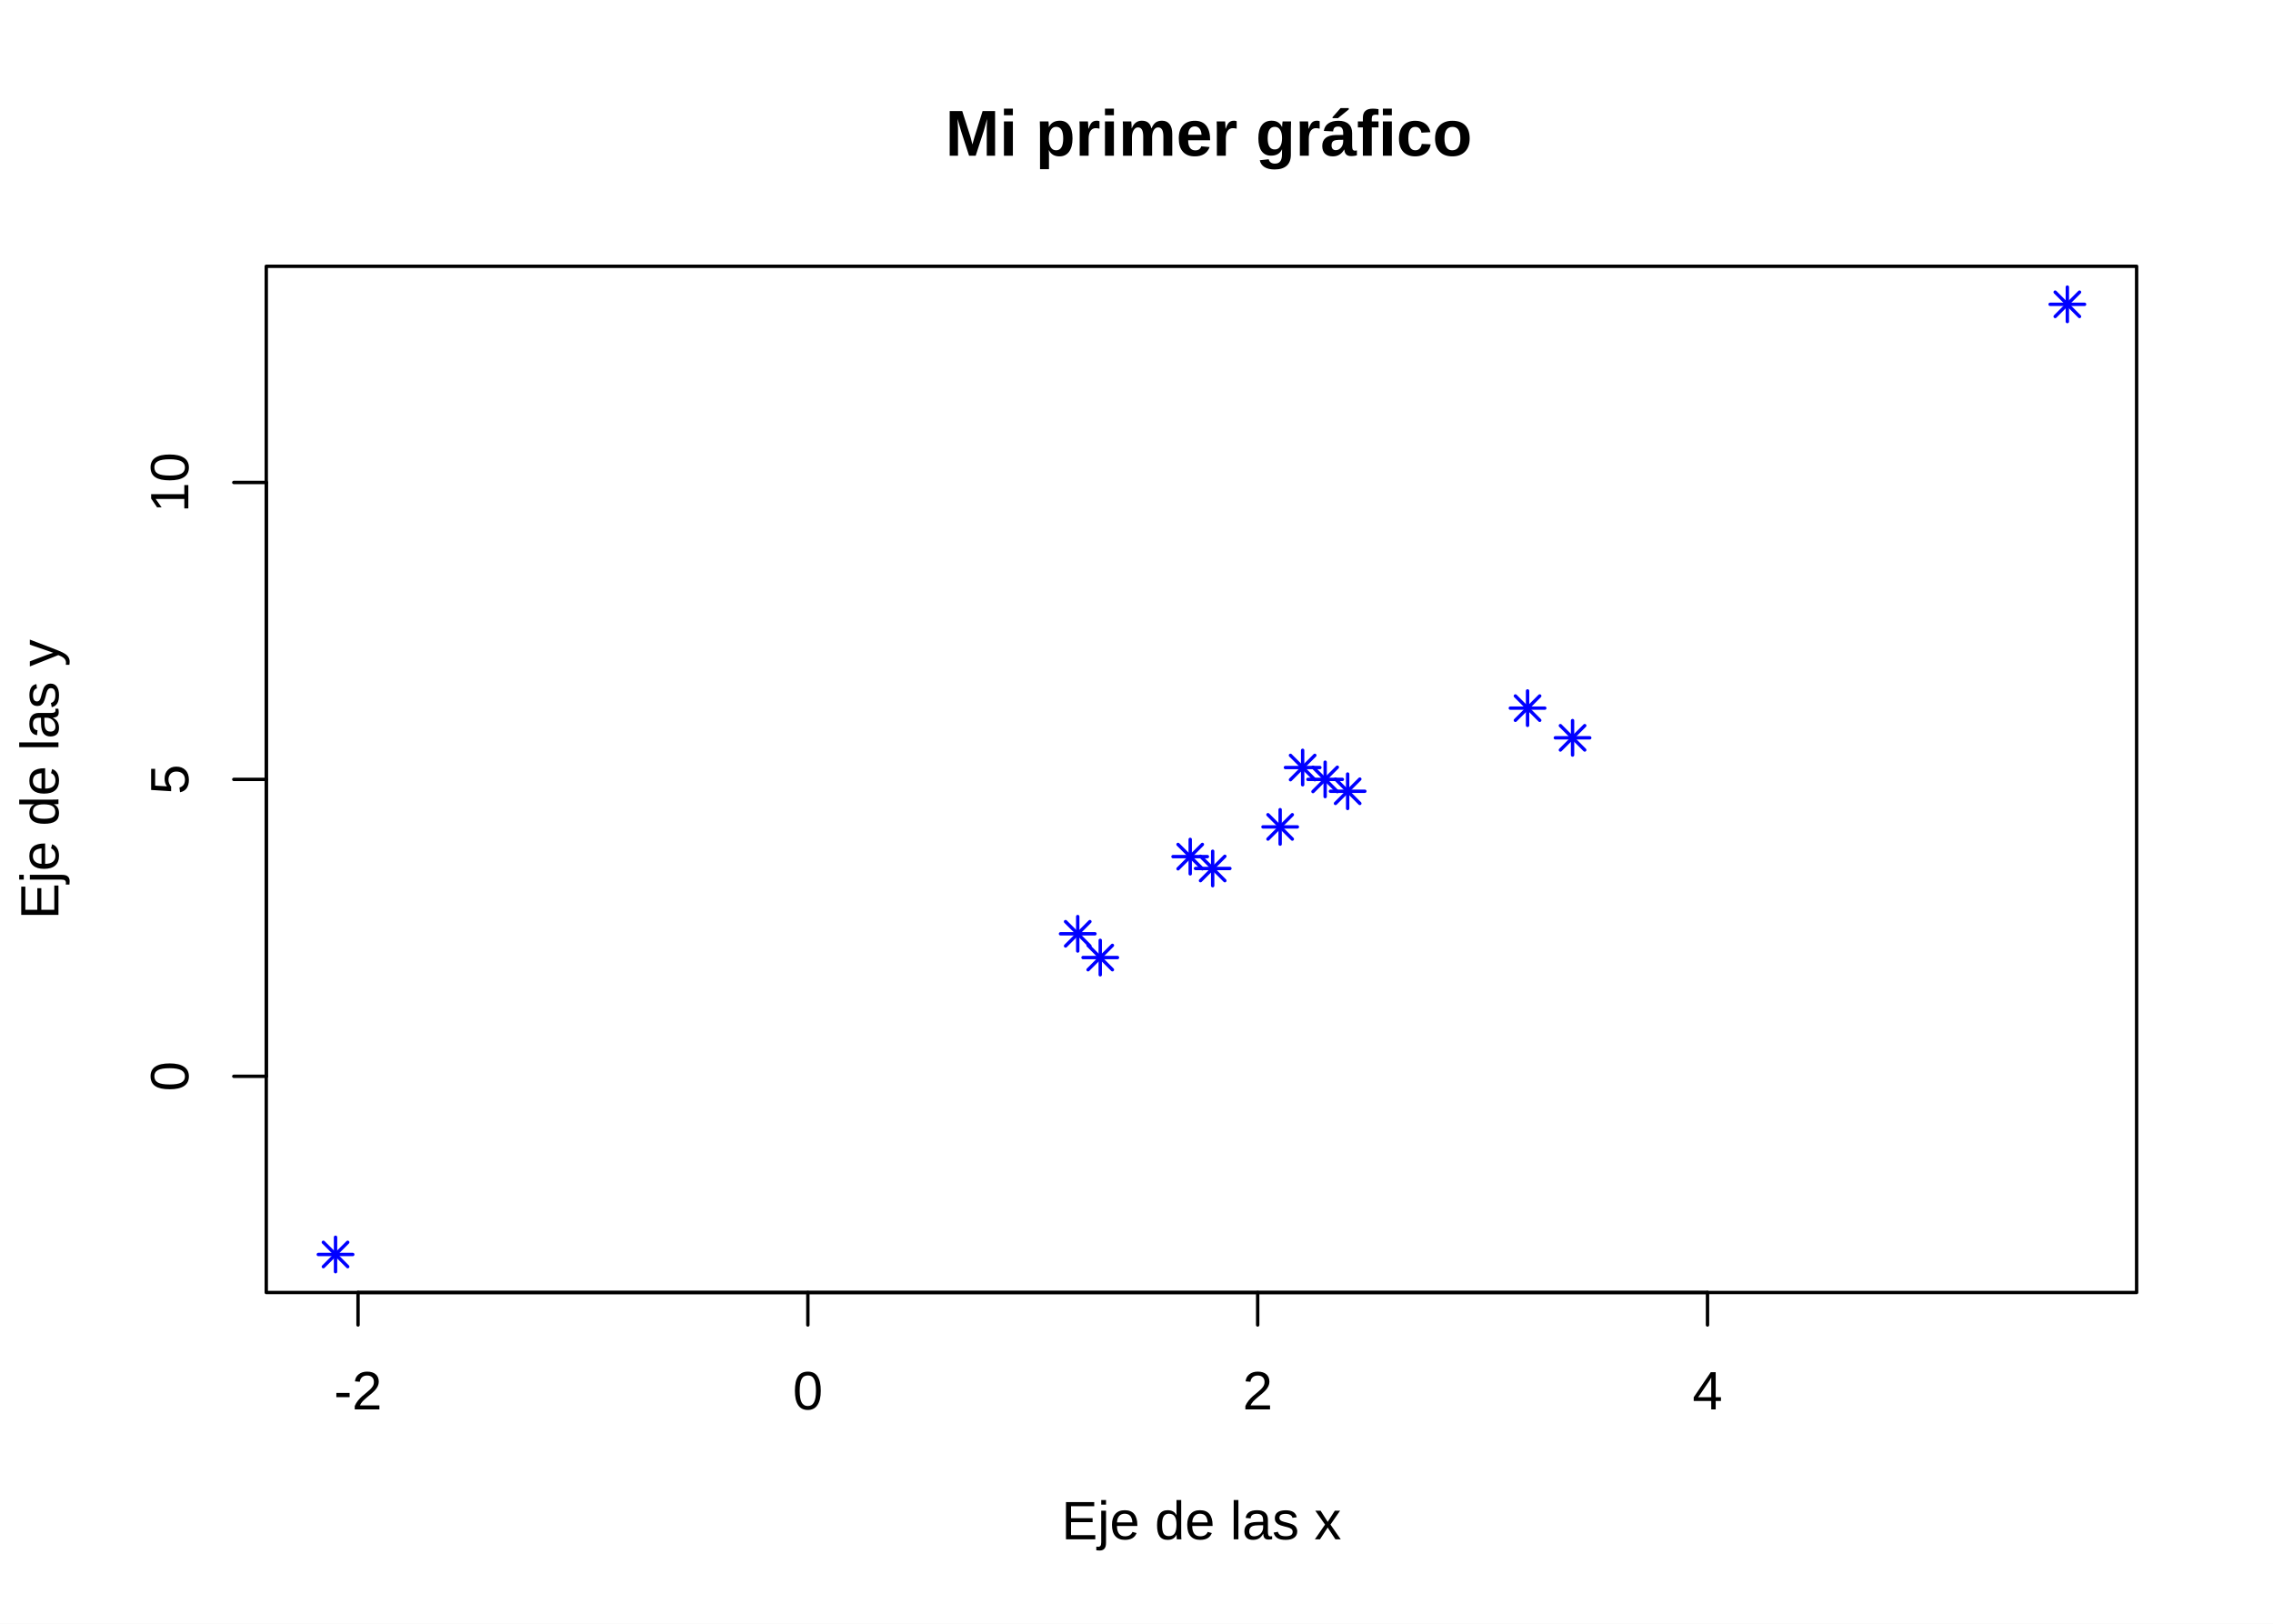
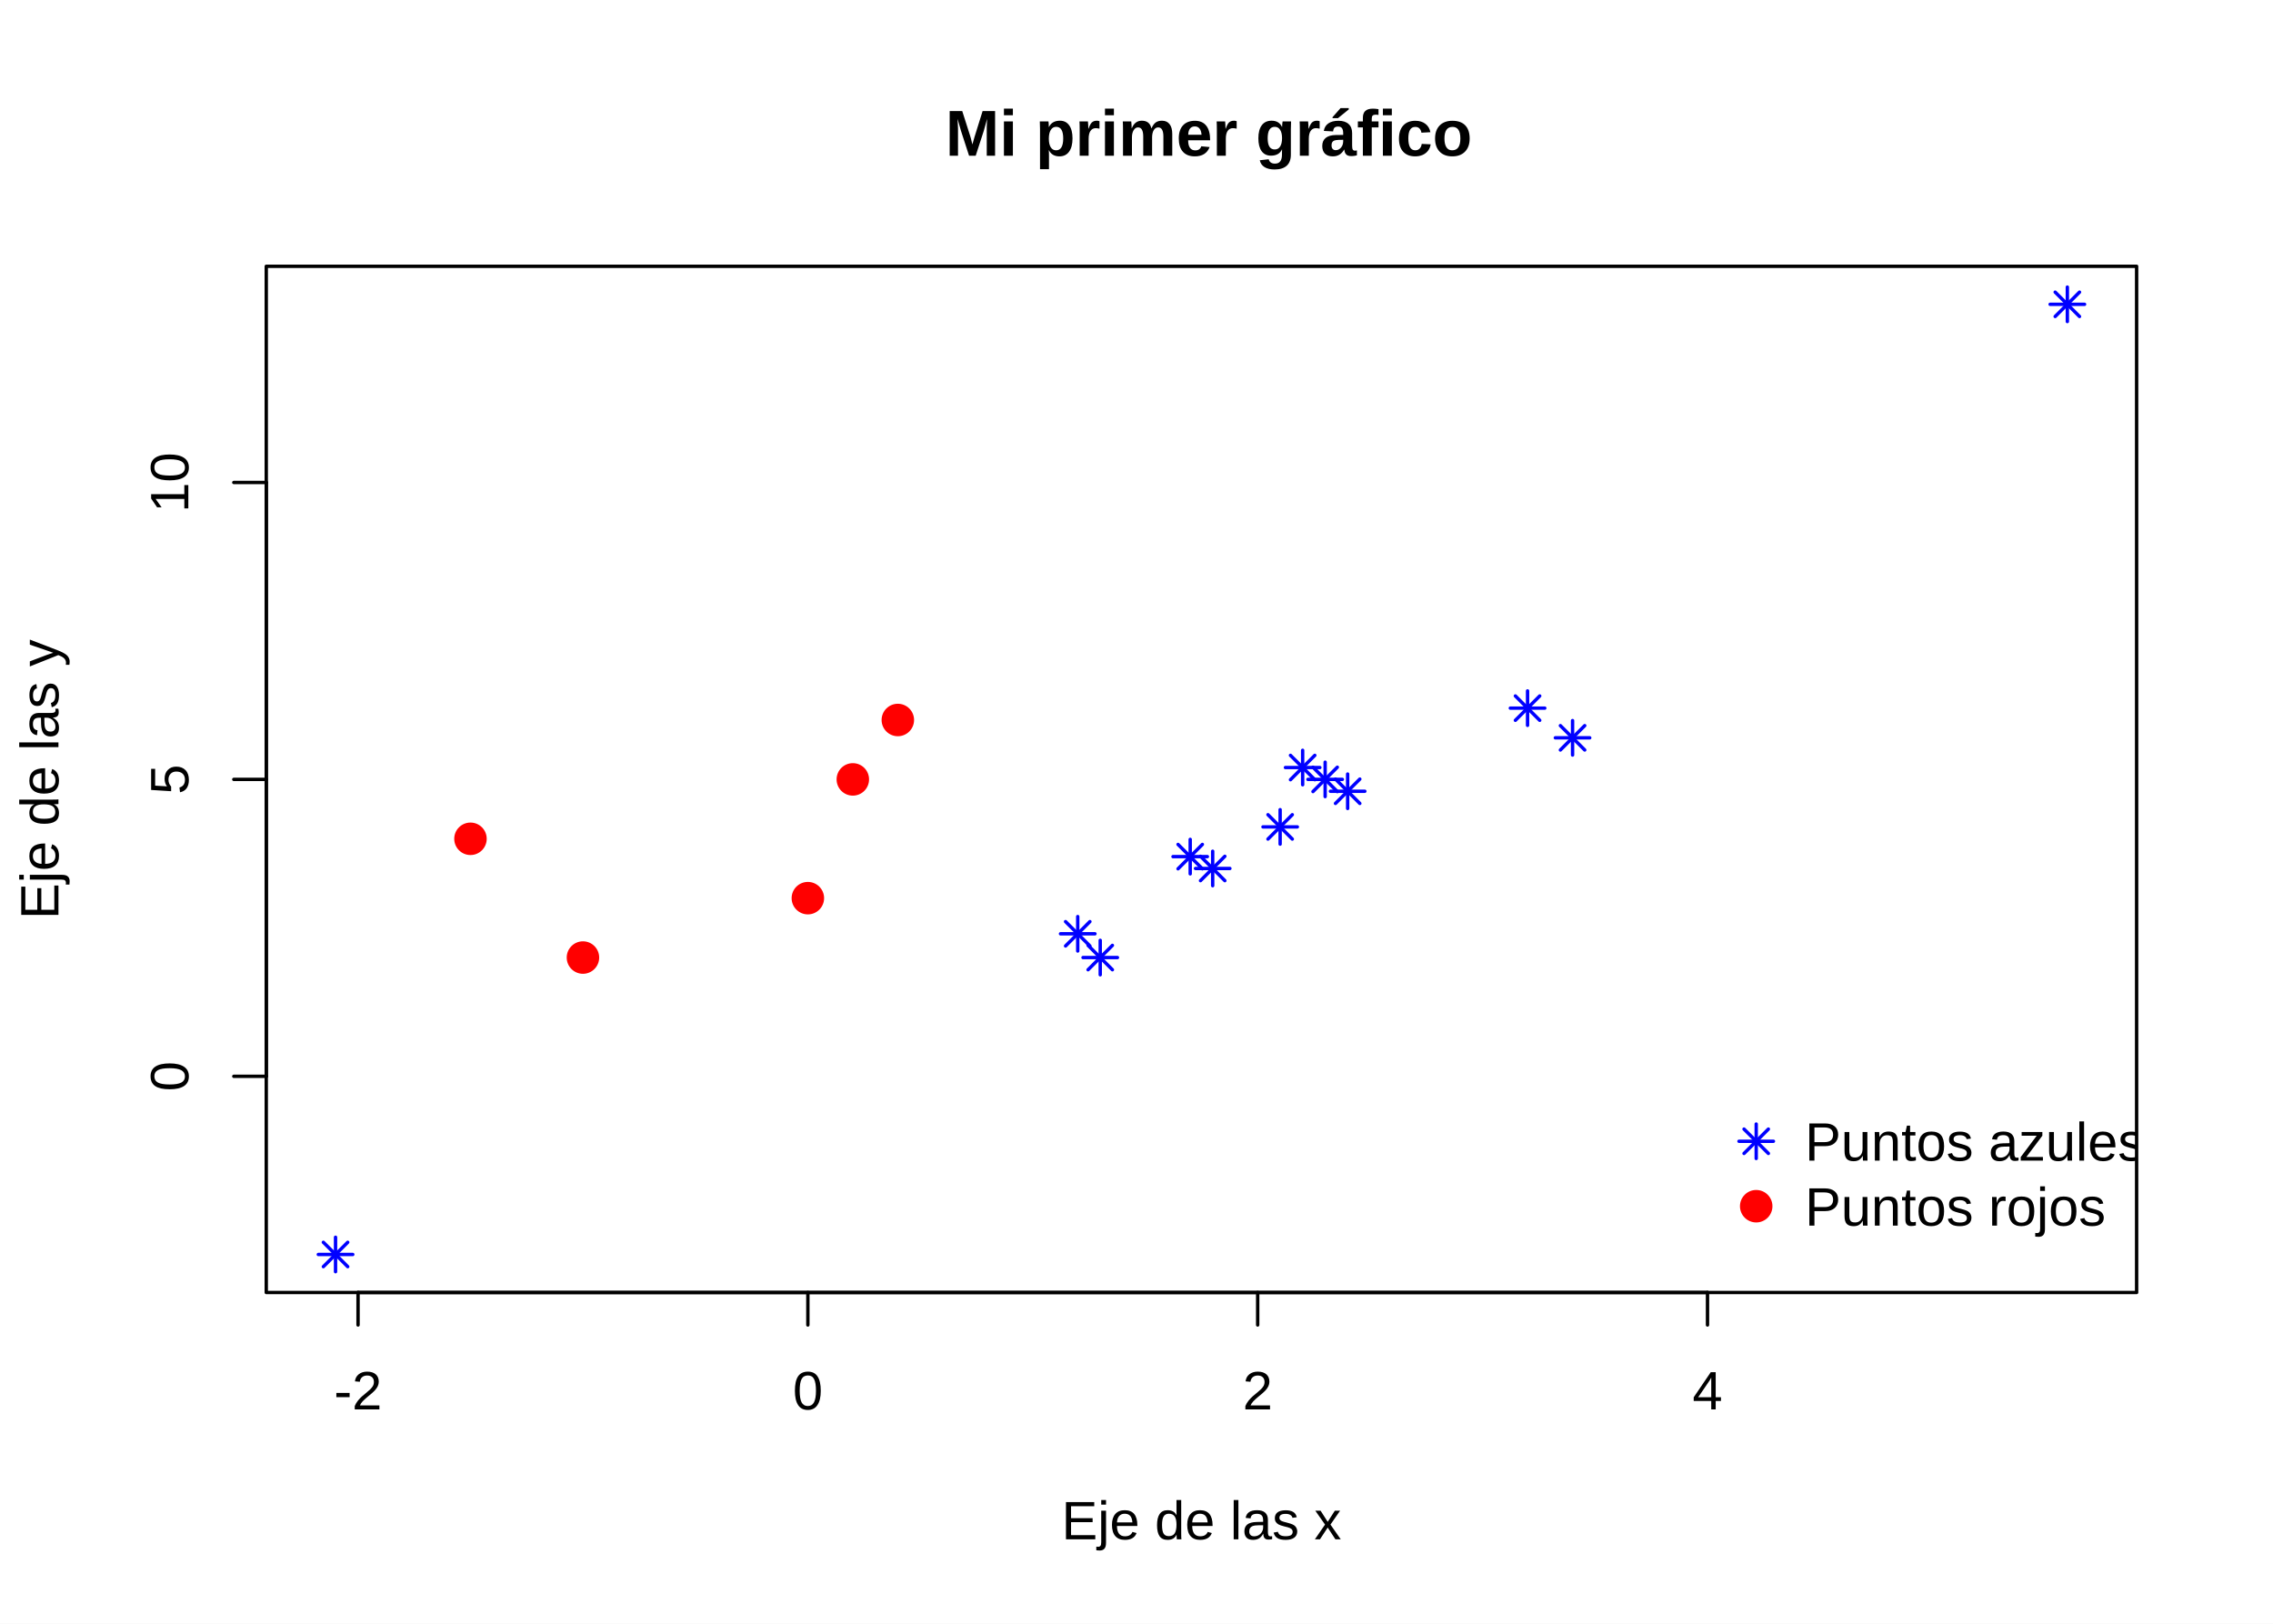
<svg xmlns="http://www.w3.org/2000/svg" viewBox="0 0 504.00 360.00">
  <defs>
    <style type="text/css">
    line, polyline, path, rect, circle {
      fill: none;
      stroke: #000000;
      stroke-linecap: round;
      stroke-linejoin: round;
      stroke-miterlimit: 10.00;
    }
  </style>
  </defs>
  <rect width="100%" height="100%" style="stroke: none; fill: #FFFFFF;" />
  <defs>
    <clipPath id="cpNTkuMDR8NDczLjc2fDI4Ni41Nnw1OS4wNA==">
      <rect x="59.04" y="59.04" width="414.72" height="227.52" />
    </clipPath>
  </defs>
  <line x1="236.27" y1="209.73" x2="241.67" y2="204.33" style="stroke-width: 0.75; stroke: #0000FF;" clip-path="url(#cpNTkuMDR8NDczLjc2fDI4Ni41Nnw1OS4wNA==)" />
  <line x1="236.27" y1="204.33" x2="241.67" y2="209.73" style="stroke-width: 0.75; stroke: #0000FF;" clip-path="url(#cpNTkuMDR8NDczLjc2fDI4Ni41Nnw1OS4wNA==)" />
  <line x1="235.15" y1="207.03" x2="242.79" y2="207.03" style="stroke-width: 0.75; stroke: #0000FF;" clip-path="url(#cpNTkuMDR8NDczLjc2fDI4Ni41Nnw1OS4wNA==)" />
  <line x1="238.97" y1="210.85" x2="238.97" y2="203.21" style="stroke-width: 0.75; stroke: #0000FF;" clip-path="url(#cpNTkuMDR8NDczLjc2fDI4Ni41Nnw1OS4wNA==)" />
  <line x1="345.99" y1="166.28" x2="351.39" y2="160.88" style="stroke-width: 0.75; stroke: #0000FF;" clip-path="url(#cpNTkuMDR8NDczLjc2fDI4Ni41Nnw1OS4wNA==)" />
  <line x1="345.99" y1="160.88" x2="351.39" y2="166.28" style="stroke-width: 0.75; stroke: #0000FF;" clip-path="url(#cpNTkuMDR8NDczLjc2fDI4Ni41Nnw1OS4wNA==)" />
  <line x1="344.87" y1="163.58" x2="352.50" y2="163.58" style="stroke-width: 0.75; stroke: #0000FF;" clip-path="url(#cpNTkuMDR8NDczLjc2fDI4Ni41Nnw1OS4wNA==)" />
  <line x1="348.69" y1="167.40" x2="348.69" y2="159.76" style="stroke-width: 0.75; stroke: #0000FF;" clip-path="url(#cpNTkuMDR8NDczLjc2fDI4Ni41Nnw1OS4wNA==)" />
  <line x1="241.26" y1="215.00" x2="246.66" y2="209.60" style="stroke-width: 0.75; stroke: #0000FF;" clip-path="url(#cpNTkuMDR8NDczLjc2fDI4Ni41Nnw1OS4wNA==)" />
  <line x1="241.26" y1="209.60" x2="246.66" y2="215.00" style="stroke-width: 0.75; stroke: #0000FF;" clip-path="url(#cpNTkuMDR8NDczLjc2fDI4Ni41Nnw1OS4wNA==)" />
  <line x1="240.14" y1="212.30" x2="247.78" y2="212.30" style="stroke-width: 0.75; stroke: #0000FF;" clip-path="url(#cpNTkuMDR8NDczLjc2fDI4Ni41Nnw1OS4wNA==)" />
  <line x1="243.96" y1="216.12" x2="243.96" y2="208.48" style="stroke-width: 0.75; stroke: #0000FF;" clip-path="url(#cpNTkuMDR8NDczLjc2fDI4Ni41Nnw1OS4wNA==)" />
  <line x1="71.70" y1="280.83" x2="77.10" y2="275.43" style="stroke-width: 0.75; stroke: #0000FF;" clip-path="url(#cpNTkuMDR8NDczLjc2fDI4Ni41Nnw1OS4wNA==)" />
  <line x1="71.70" y1="275.43" x2="77.10" y2="280.83" style="stroke-width: 0.75; stroke: #0000FF;" clip-path="url(#cpNTkuMDR8NDczLjc2fDI4Ni41Nnw1OS4wNA==)" />
  <line x1="70.58" y1="278.13" x2="78.22" y2="278.13" style="stroke-width: 0.75; stroke: #0000FF;" clip-path="url(#cpNTkuMDR8NDczLjc2fDI4Ni41Nnw1OS4wNA==)" />
  <line x1="74.40" y1="281.95" x2="74.40" y2="274.31" style="stroke-width: 0.75; stroke: #0000FF;" clip-path="url(#cpNTkuMDR8NDczLjc2fDI4Ni41Nnw1OS4wNA==)" />
  <line x1="455.70" y1="70.17" x2="461.10" y2="64.77" style="stroke-width: 0.75; stroke: #0000FF;" clip-path="url(#cpNTkuMDR8NDczLjc2fDI4Ni41Nnw1OS4wNA==)" />
  <line x1="455.70" y1="64.77" x2="461.10" y2="70.17" style="stroke-width: 0.75; stroke: #0000FF;" clip-path="url(#cpNTkuMDR8NDczLjc2fDI4Ni41Nnw1OS4wNA==)" />
  <line x1="454.58" y1="67.47" x2="462.22" y2="67.47" style="stroke-width: 0.75; stroke: #0000FF;" clip-path="url(#cpNTkuMDR8NDczLjc2fDI4Ni41Nnw1OS4wNA==)" />
  <line x1="458.40" y1="71.29" x2="458.40" y2="63.65" style="stroke-width: 0.75; stroke: #0000FF;" clip-path="url(#cpNTkuMDR8NDczLjc2fDI4Ni41Nnw1OS4wNA==)" />
  <line x1="291.13" y1="175.50" x2="296.53" y2="170.10" style="stroke-width: 0.75; stroke: #0000FF;" clip-path="url(#cpNTkuMDR8NDczLjc2fDI4Ni41Nnw1OS4wNA==)" />
  <line x1="291.13" y1="170.10" x2="296.53" y2="175.50" style="stroke-width: 0.75; stroke: #0000FF;" clip-path="url(#cpNTkuMDR8NDczLjc2fDI4Ni41Nnw1OS4wNA==)" />
  <line x1="290.01" y1="172.80" x2="297.65" y2="172.80" style="stroke-width: 0.75; stroke: #0000FF;" clip-path="url(#cpNTkuMDR8NDczLjc2fDI4Ni41Nnw1OS4wNA==)" />
  <line x1="293.83" y1="176.62" x2="293.83" y2="168.98" style="stroke-width: 0.75; stroke: #0000FF;" clip-path="url(#cpNTkuMDR8NDczLjc2fDI4Ni41Nnw1OS4wNA==)" />
  <line x1="336.01" y1="159.70" x2="341.41" y2="154.30" style="stroke-width: 0.75; stroke: #0000FF;" clip-path="url(#cpNTkuMDR8NDczLjc2fDI4Ni41Nnw1OS4wNA==)" />
  <line x1="336.01" y1="154.30" x2="341.41" y2="159.70" style="stroke-width: 0.75; stroke: #0000FF;" clip-path="url(#cpNTkuMDR8NDczLjc2fDI4Ni41Nnw1OS4wNA==)" />
  <line x1="334.89" y1="157.00" x2="342.53" y2="157.00" style="stroke-width: 0.75; stroke: #0000FF;" clip-path="url(#cpNTkuMDR8NDczLjc2fDI4Ni41Nnw1OS4wNA==)" />
  <line x1="338.71" y1="160.82" x2="338.71" y2="153.18" style="stroke-width: 0.75; stroke: #0000FF;" clip-path="url(#cpNTkuMDR8NDczLjc2fDI4Ni41Nnw1OS4wNA==)" />
  <line x1="296.12" y1="178.13" x2="301.52" y2="172.73" style="stroke-width: 0.75; stroke: #0000FF;" clip-path="url(#cpNTkuMDR8NDczLjc2fDI4Ni41Nnw1OS4wNA==)" />
  <line x1="296.12" y1="172.73" x2="301.52" y2="178.13" style="stroke-width: 0.75; stroke: #0000FF;" clip-path="url(#cpNTkuMDR8NDczLjc2fDI4Ni41Nnw1OS4wNA==)" />
  <line x1="295.00" y1="175.43" x2="302.63" y2="175.43" style="stroke-width: 0.75; stroke: #0000FF;" clip-path="url(#cpNTkuMDR8NDczLjc2fDI4Ni41Nnw1OS4wNA==)" />
  <line x1="298.82" y1="179.25" x2="298.82" y2="171.61" style="stroke-width: 0.75; stroke: #0000FF;" clip-path="url(#cpNTkuMDR8NDczLjc2fDI4Ni41Nnw1OS4wNA==)" />
  <line x1="281.15" y1="186.03" x2="286.55" y2="180.63" style="stroke-width: 0.75; stroke: #0000FF;" clip-path="url(#cpNTkuMDR8NDczLjc2fDI4Ni41Nnw1OS4wNA==)" />
  <line x1="281.15" y1="180.63" x2="286.55" y2="186.03" style="stroke-width: 0.75; stroke: #0000FF;" clip-path="url(#cpNTkuMDR8NDczLjc2fDI4Ni41Nnw1OS4wNA==)" />
  <line x1="280.04" y1="183.33" x2="287.67" y2="183.33" style="stroke-width: 0.75; stroke: #0000FF;" clip-path="url(#cpNTkuMDR8NDczLjc2fDI4Ni41Nnw1OS4wNA==)" />
  <line x1="283.85" y1="187.15" x2="283.85" y2="179.51" style="stroke-width: 0.75; stroke: #0000FF;" clip-path="url(#cpNTkuMDR8NDczLjc2fDI4Ni41Nnw1OS4wNA==)" />
  <line x1="266.19" y1="195.25" x2="271.59" y2="189.85" style="stroke-width: 0.75; stroke: #0000FF;" clip-path="url(#cpNTkuMDR8NDczLjc2fDI4Ni41Nnw1OS4wNA==)" />
  <line x1="266.19" y1="189.85" x2="271.59" y2="195.25" style="stroke-width: 0.75; stroke: #0000FF;" clip-path="url(#cpNTkuMDR8NDczLjc2fDI4Ni41Nnw1OS4wNA==)" />
  <line x1="265.08" y1="192.55" x2="272.71" y2="192.55" style="stroke-width: 0.75; stroke: #0000FF;" clip-path="url(#cpNTkuMDR8NDczLjc2fDI4Ni41Nnw1OS4wNA==)" />
  <line x1="268.89" y1="196.37" x2="268.89" y2="188.73" style="stroke-width: 0.75; stroke: #0000FF;" clip-path="url(#cpNTkuMDR8NDczLjc2fDI4Ni41Nnw1OS4wNA==)" />
  <line x1="261.21" y1="192.62" x2="266.61" y2="187.22" style="stroke-width: 0.75; stroke: #0000FF;" clip-path="url(#cpNTkuMDR8NDczLjc2fDI4Ni41Nnw1OS4wNA==)" />
  <line x1="261.21" y1="187.22" x2="266.61" y2="192.62" style="stroke-width: 0.75; stroke: #0000FF;" clip-path="url(#cpNTkuMDR8NDczLjc2fDI4Ni41Nnw1OS4wNA==)" />
  <line x1="260.09" y1="189.92" x2="267.72" y2="189.92" style="stroke-width: 0.75; stroke: #0000FF;" clip-path="url(#cpNTkuMDR8NDczLjc2fDI4Ni41Nnw1OS4wNA==)" />
  <line x1="263.91" y1="193.74" x2="263.91" y2="186.10" style="stroke-width: 0.75; stroke: #0000FF;" clip-path="url(#cpNTkuMDR8NDczLjc2fDI4Ni41Nnw1OS4wNA==)" />
  <line x1="286.14" y1="172.87" x2="291.54" y2="167.47" style="stroke-width: 0.75; stroke: #0000FF;" clip-path="url(#cpNTkuMDR8NDczLjc2fDI4Ni41Nnw1OS4wNA==)" />
  <line x1="286.14" y1="167.47" x2="291.54" y2="172.87" style="stroke-width: 0.75; stroke: #0000FF;" clip-path="url(#cpNTkuMDR8NDczLjc2fDI4Ni41Nnw1OS4wNA==)" />
  <line x1="285.02" y1="170.17" x2="292.66" y2="170.17" style="stroke-width: 0.75; stroke: #0000FF;" clip-path="url(#cpNTkuMDR8NDczLjc2fDI4Ni41Nnw1OS4wNA==)" />
  <line x1="288.84" y1="173.99" x2="288.84" y2="166.35" style="stroke-width: 0.75; stroke: #0000FF;" clip-path="url(#cpNTkuMDR8NDczLjc2fDI4Ni41Nnw1OS4wNA==)" />
  <defs>
    <clipPath id="cpMHw1MDR8MzYwfDA=">
      <rect x="0.00" y="0.00" width="504.00" height="360.00" />
    </clipPath>
  </defs>
  <line x1="79.39" y1="286.56" x2="378.61" y2="286.56" style="stroke-width: 0.75;" clip-path="url(#cpMHw1MDR8MzYwfDA=)" />
  <line x1="79.39" y1="286.56" x2="79.39" y2="293.76" style="stroke-width: 0.75;" clip-path="url(#cpMHw1MDR8MzYwfDA=)" />
  <line x1="179.13" y1="286.56" x2="179.13" y2="293.76" style="stroke-width: 0.75;" clip-path="url(#cpMHw1MDR8MzYwfDA=)" />
  <line x1="278.87" y1="286.56" x2="278.87" y2="293.76" style="stroke-width: 0.75;" clip-path="url(#cpMHw1MDR8MzYwfDA=)" />
  <line x1="378.61" y1="286.56" x2="378.61" y2="293.76" style="stroke-width: 0.75;" clip-path="url(#cpMHw1MDR8MzYwfDA=)" />
  <g clip-path="url(#cpMHw1MDR8MzYwfDA=)">
    <text x="74.05" y="312.48" style="font-size: 12.00px; font-family: Arial;" textLength="10.67px" lengthAdjust="spacingAndGlyphs">-2</text>
  </g>
  <g clip-path="url(#cpMHw1MDR8MzYwfDA=)">
    <text x="175.79" y="312.48" style="font-size: 12.00px; font-family: Arial;" textLength="6.67px" lengthAdjust="spacingAndGlyphs">0</text>
  </g>
  <g clip-path="url(#cpMHw1MDR8MzYwfDA=)">
    <text x="275.53" y="312.48" style="font-size: 12.00px; font-family: Arial;" textLength="6.67px" lengthAdjust="spacingAndGlyphs">2</text>
  </g>
  <g clip-path="url(#cpMHw1MDR8MzYwfDA=)">
    <text x="375.27" y="312.48" style="font-size: 12.00px; font-family: Arial;" textLength="6.67px" lengthAdjust="spacingAndGlyphs">4</text>
  </g>
  <line x1="59.04" y1="238.63" x2="59.04" y2="106.97" style="stroke-width: 0.75;" clip-path="url(#cpMHw1MDR8MzYwfDA=)" />
  <line x1="59.04" y1="238.63" x2="51.84" y2="238.63" style="stroke-width: 0.75;" clip-path="url(#cpMHw1MDR8MzYwfDA=)" />
  <line x1="59.04" y1="172.80" x2="51.84" y2="172.80" style="stroke-width: 0.75;" clip-path="url(#cpMHw1MDR8MzYwfDA=)" />
  <line x1="59.04" y1="106.97" x2="51.84" y2="106.97" style="stroke-width: 0.75;" clip-path="url(#cpMHw1MDR8MzYwfDA=)" />
  <g clip-path="url(#cpMHw1MDR8MzYwfDA=)">
    <text transform="translate(41.76,241.97) rotate(-90)" style="font-size: 12.00px; font-family: Arial;" textLength="6.67px" lengthAdjust="spacingAndGlyphs">0</text>
  </g>
  <g clip-path="url(#cpMHw1MDR8MzYwfDA=)">
    <text transform="translate(41.76,176.14) rotate(-90)" style="font-size: 12.00px; font-family: Arial;" textLength="6.67px" lengthAdjust="spacingAndGlyphs">5</text>
  </g>
  <g clip-path="url(#cpMHw1MDR8MzYwfDA=)">
    <text transform="translate(41.76,113.64) rotate(-90)" style="font-size: 12.00px; font-family: Arial;" textLength="13.35px" lengthAdjust="spacingAndGlyphs">10</text>
  </g>
  <polyline points="59.04,286.56 473.76,286.56 473.76,59.04 59.04,59.04 59.04,286.56 " style="stroke-width: 0.75;" clip-path="url(#cpMHw1MDR8MzYwfDA=)" />
  <g clip-path="url(#cpMHw1MDR8MzYwfDA=)">
    <text x="209.61" y="34.53" style="font-size: 14.40px; font-weight: bold; font-family: Arial;" textLength="113.58px" lengthAdjust="spacingAndGlyphs">Mi primer gráfico</text>
  </g>
  <g clip-path="url(#cpMHw1MDR8MzYwfDA=)">
    <text x="235.38" y="341.28" style="font-size: 12.00px; font-family: Arial;" textLength="62.03px" lengthAdjust="spacingAndGlyphs">Eje de las x</text>
  </g>
  <g clip-path="url(#cpMHw1MDR8MzYwfDA=)">
    <text transform="translate(12.96,203.82) rotate(-90)" style="font-size: 12.00px; font-family: Arial;" textLength="62.03px" lengthAdjust="spacingAndGlyphs">Eje de las y</text>
  </g>
+   <defs>
+     <clipPath id="cpNTkuMDR8NDczLjc2fDI4Ni41Nnw1OS4wNA==">
+       <rect x="59.04" y="59.04" width="414.72" height="227.52" />
+     </clipPath>
+   </defs>
+   <circle cx="129.26" cy="212.30" r="2.70pt" style="stroke-width: 0.75; stroke: none; fill: #FF0000;" clip-path="url(#cpNTkuMDR8NDczLjc2fDI4Ni41Nnw1OS4wNA==)" />
+   <circle cx="179.13" cy="199.13" r="2.70pt" style="stroke-width: 0.75; stroke: none; fill: #FF0000;" clip-path="url(#cpNTkuMDR8NDczLjc2fDI4Ni41Nnw1OS4wNA==)" />
+   <circle cx="104.32" cy="185.97" r="2.70pt" style="stroke-width: 0.75; stroke: none; fill: #FF0000;" clip-path="url(#cpNTkuMDR8NDczLjc2fDI4Ni41Nnw1OS4wNA==)" />
+   <circle cx="189.10" cy="172.80" r="2.70pt" style="stroke-width: 0.75; stroke: none; fill: #FF0000;" clip-path="url(#cpNTkuMDR8NDczLjc2fDI4Ni41Nnw1OS4wNA==)" />
+   <circle cx="199.08" cy="159.63" r="2.70pt" style="stroke-width: 0.75; stroke: none; fill: #FF0000;" clip-path="url(#cpNTkuMDR8NDczLjc2fDI4Ni41Nnw1OS4wNA==)" />
+   <line x1="386.71" y1="255.73" x2="392.11" y2="250.33" style="stroke-width: 0.75; stroke: #0000FF;" clip-path="url(#cpNTkuMDR8NDczLjc2fDI4Ni41Nnw1OS4wNA==)" />
+   <line x1="386.71" y1="250.33" x2="392.11" y2="255.73" style="stroke-width: 0.75; stroke: #0000FF;" clip-path="url(#cpNTkuMDR8NDczLjc2fDI4Ni41Nnw1OS4wNA==)" />
+   <line x1="385.59" y1="253.03" x2="393.23" y2="253.03" style="stroke-width: 0.75; stroke: #0000FF;" clip-path="url(#cpNTkuMDR8NDczLjc2fDI4Ni41Nnw1OS4wNA==)" />
+   <line x1="389.41" y1="256.85" x2="389.41" y2="249.21" style="stroke-width: 0.75; stroke: #0000FF;" clip-path="url(#cpNTkuMDR8NDczLjc2fDI4Ni41Nnw1OS4wNA==)" />
+   <circle cx="389.41" cy="267.43" r="2.70pt" style="stroke-width: 0.75; stroke: none; fill: #FF0000;" clip-path="url(#cpNTkuMDR8NDczLjc2fDI4Ni41Nnw1OS4wNA==)" />
+   <g clip-path="url(#cpNTkuMDR8NDczLjc2fDI4Ni41Nnw1OS4wNA==)">
+     <text x="400.21" y="257.33" style="font-size: 12.00px; font-family: Arial;" textLength="75.38px" lengthAdjust="spacingAndGlyphs">Puntos azules</text>
+   </g>
+   <g clip-path="url(#cpNTkuMDR8NDczLjc2fDI4Ni41Nnw1OS4wNA==)">
+     <text x="400.21" y="271.73" style="font-size: 12.00px; font-family: Arial;" textLength="66.70px" lengthAdjust="spacingAndGlyphs">Puntos rojos</text>
+   </g>
</svg>
